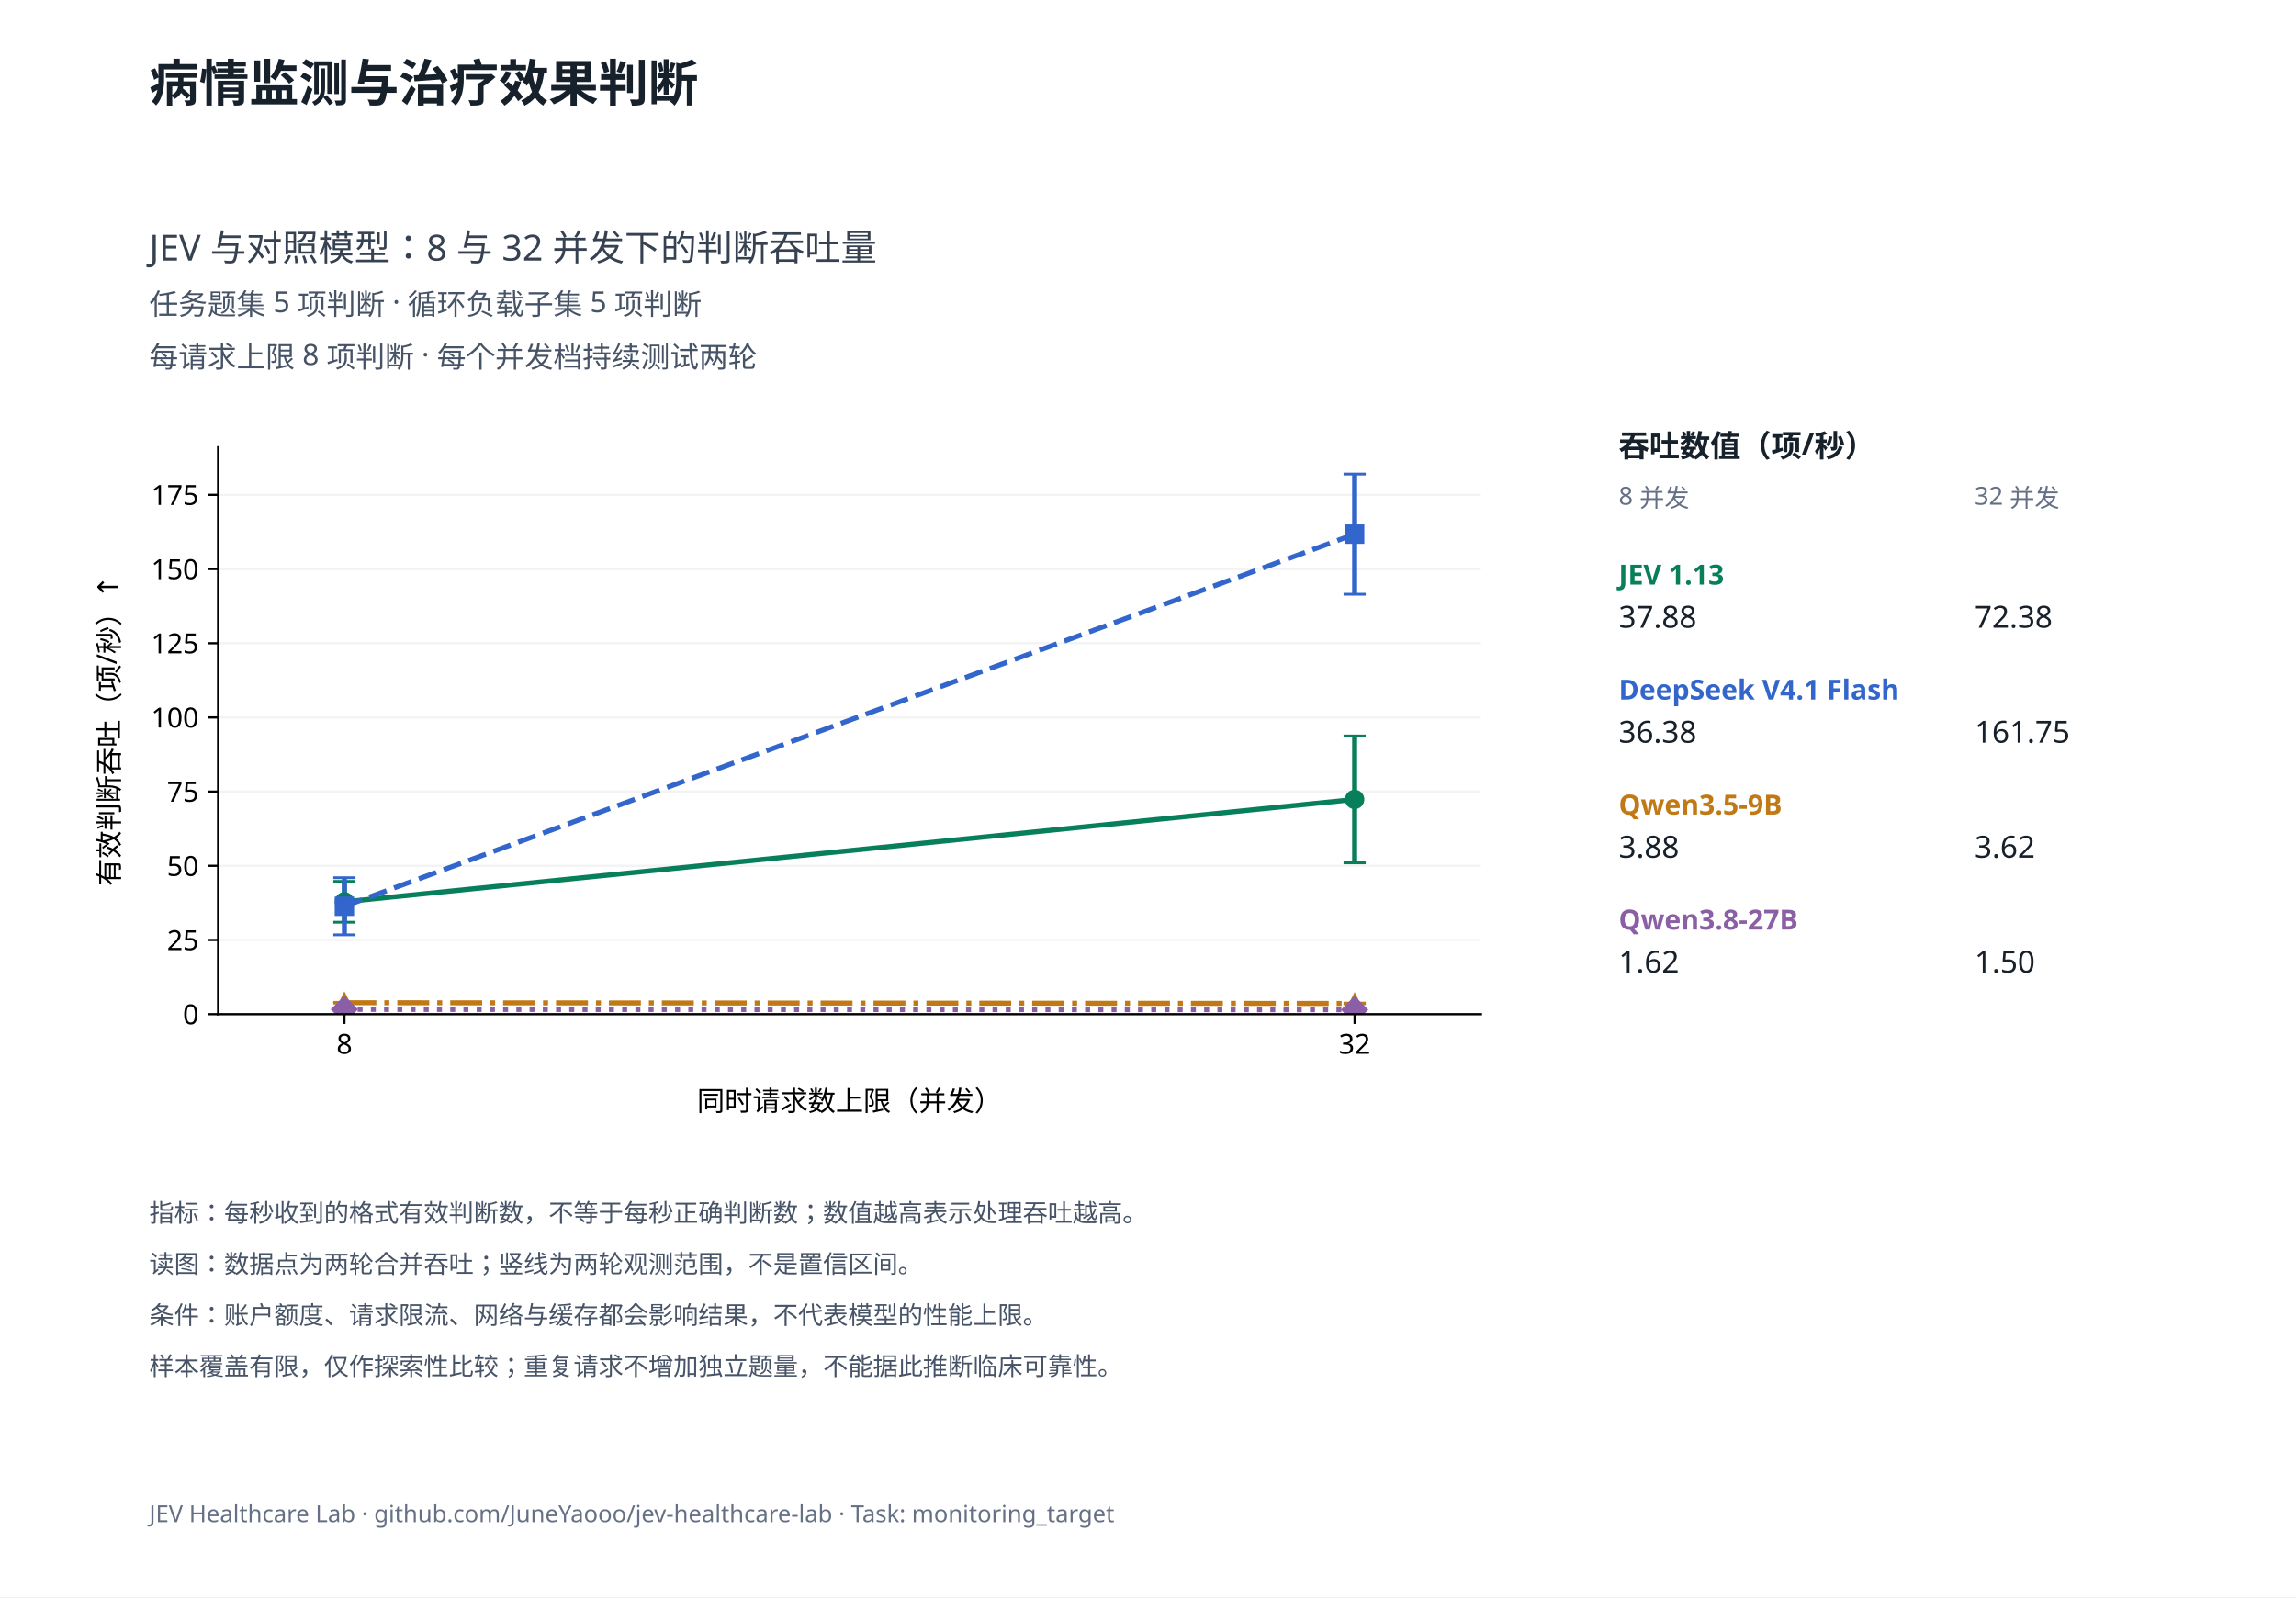
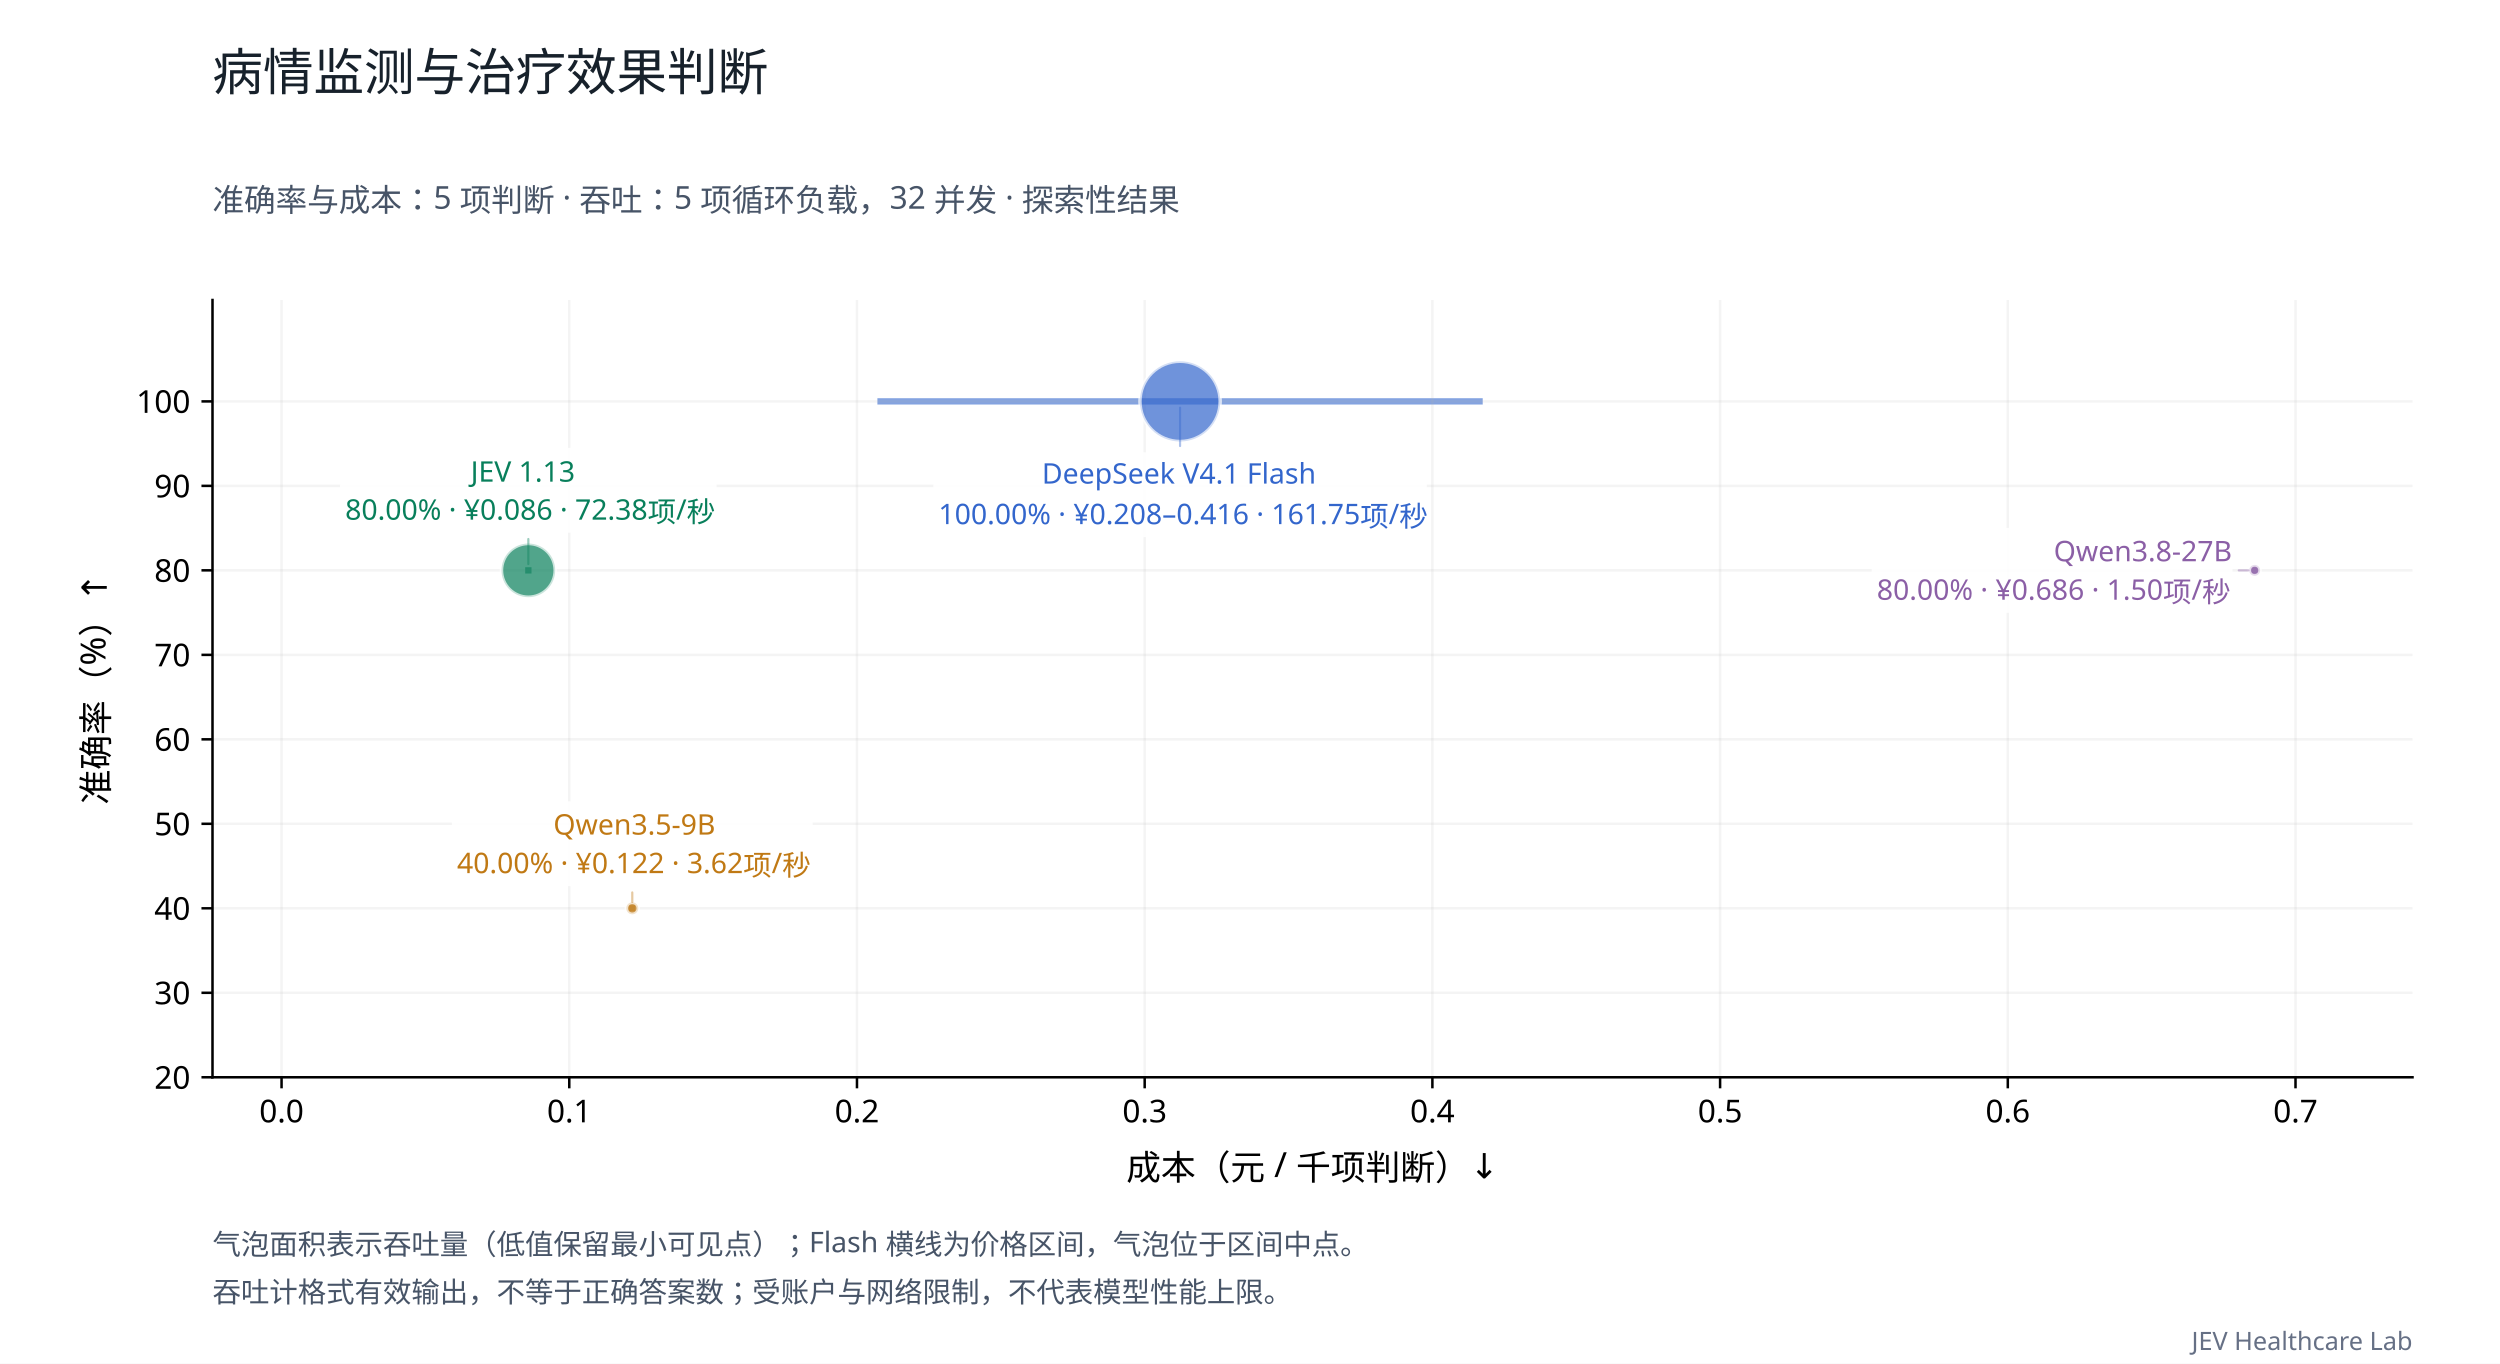
- <svg xmlns="http://www.w3.org/2000/svg" xmlns:xlink="http://www.w3.org/1999/xlink" width="828pt" height="576pt" viewBox="0 0 828 576" version="1.1">
+ <svg xmlns="http://www.w3.org/2000/svg" xmlns:xlink="http://www.w3.org/1999/xlink" width="792pt" height="432pt" viewBox="0 0 792 432" version="1.1">
  <defs>
    <style type="text/css">*{stroke-linejoin: round; stroke-linecap: butt}</style>
  </defs>
  <g id="figure_1">
    <g id="patch_1">
-       <path d="M 0 576 L 828 576 L 828 0 L 0 0 z " style="fill: #ffffff" />
+       <path d="M 0 432 L 792 432 L 792 0 L 0 0 z " style="fill: #ffffff" />
    </g>
    <g id="axes_1">
      <g id="patch_2">
-         <path d="M 78.66 365.76 L 534.06 365.76 L 534.06 161.28 L 78.66 161.28 z " style="fill: #ffffff" />
+         <path d="M 67.32 341.28 L 764.28 341.28 L 764.28 95.04 L 67.32 95.04 z " style="fill: #ffffff" />
+       </g>
+       <g id="line2d_1">
+         <path d="M 167.378 180.689 L 167.378 180.689 " clip-path="url(#pc3ae724520)" style="fill: none; stroke: #087f5b; stroke-opacity: 0.6; stroke-width: 2; stroke-linecap: square" />
+       </g>
+       <g id="line2d_2">
+         <path d="M 278.962 127.158 L 468.726 127.158 " clip-path="url(#pc3ae724520)" style="fill: none; stroke: #3366cc; stroke-opacity: 0.6; stroke-width: 2; stroke-linecap: square" />
+       </g>
+       <g id="line2d_3">
+         <path d="M 200.304 287.75 L 200.304 287.75 " clip-path="url(#pc3ae724520)" style="fill: none; stroke: #c07914; stroke-opacity: 0.6; stroke-width: 2; stroke-linecap: square" />
+       </g>
+       <g id="line2d_4">
+         <path d="M 714.274 180.689 L 714.274 180.689 " clip-path="url(#pc3ae724520)" style="fill: none; stroke: #8b5fa6; stroke-opacity: 0.6; stroke-width: 2; stroke-linecap: square" />
      </g>
      <g id="matplotlib.axis_1">
        <g id="xtick_1">
-           <g id="line2d_1">
+           <g id="line2d_5">
+             <path d="M 89.198 341.28 L 89.198 95.04 " clip-path="url(#pc3ae724520)" style="fill: none; stroke: #b0b0b0; stroke-opacity: 0.14; stroke-width: 0.8; stroke-linecap: square" />
+           </g>
+           <g id="line2d_6">
            <defs>
-               <path id="mbfde7ed458" d="M 0 0 L 0 3.5 " style="stroke: #000000; stroke-width: 0.8" />
+               <path id="m5247a7999a" d="M 0 0 L 0 3.5 " style="stroke: #000000; stroke-width: 0.8" />
            </defs>
            <g>
-               <use xlink:href="#mbfde7ed458" x="124.2" y="365.76" style="stroke: #000000; stroke-width: 0.8" />
+               <use xlink:href="#m5247a7999a" x="89.198" y="341.28" style="stroke: #000000; stroke-width: 0.8" />
            </g>
          </g>
          <g id="text_1">
-             <text style="font-size: 10px; font-family: 'Arial Unicode MS'; text-anchor: middle" x="124.2" y="380.04" transform="rotate(-0 124.2 380.0403)">8</text>
+             <text style="font-size: 10px; font-family: 'Arial Unicode MS'; text-anchor: middle" x="89.198" y="355.56" transform="rotate(-0 89.19767 355.5603)">0.0</text>
          </g>
        </g>
        <g id="xtick_2">
-           <g id="line2d_2">
-             <g>
-               <use xlink:href="#mbfde7ed458" x="488.52" y="365.76" style="stroke: #000000; stroke-width: 0.8" />
+           <g id="line2d_7">
+             <path d="M 180.343 341.28 L 180.343 95.04 " clip-path="url(#pc3ae724520)" style="fill: none; stroke: #b0b0b0; stroke-opacity: 0.14; stroke-width: 0.8; stroke-linecap: square" />
+           </g>
+           <g id="line2d_8">
+             <g>
+               <use xlink:href="#m5247a7999a" x="180.343" y="341.28" style="stroke: #000000; stroke-width: 0.8" />
            </g>
          </g>
          <g id="text_2">
-             <text style="font-size: 10px; font-family: 'Arial Unicode MS'; text-anchor: middle" x="488.52" y="380.04" transform="rotate(-0 488.52 380.0403)">32</text>
-           </g>
-         </g>
-         <g id="text_3">
-           <text style="font-size: 10px; font-family: 'Arial Unicode MS'; text-anchor: middle" x="306.36" y="400.621" transform="rotate(-0 306.36 400.6211)">同时请求数上限（并发）</text>
+             <text style="font-size: 10px; font-family: 'Arial Unicode MS'; text-anchor: middle" x="180.343" y="355.56" transform="rotate(-0 180.3432 355.5603)">0.1</text>
+           </g>
+         </g>
+         <g id="xtick_3">
+           <g id="line2d_9">
+             <path d="M 271.489 341.28 L 271.489 95.04 " clip-path="url(#pc3ae724520)" style="fill: none; stroke: #b0b0b0; stroke-opacity: 0.14; stroke-width: 0.8; stroke-linecap: square" />
+           </g>
+           <g id="line2d_10">
+             <g>
+               <use xlink:href="#m5247a7999a" x="271.489" y="341.28" style="stroke: #000000; stroke-width: 0.8" />
+             </g>
+           </g>
+           <g id="text_3">
+             <text style="font-size: 10px; font-family: 'Arial Unicode MS'; text-anchor: middle" x="271.489" y="355.56" transform="rotate(-0 271.4888 355.5603)">0.2</text>
+           </g>
+         </g>
+         <g id="xtick_4">
+           <g id="line2d_11">
+             <path d="M 362.634 341.28 L 362.634 95.04 " clip-path="url(#pc3ae724520)" style="fill: none; stroke: #b0b0b0; stroke-opacity: 0.14; stroke-width: 0.8; stroke-linecap: square" />
+           </g>
+           <g id="line2d_12">
+             <g>
+               <use xlink:href="#m5247a7999a" x="362.634" y="341.28" style="stroke: #000000; stroke-width: 0.8" />
+             </g>
+           </g>
+           <g id="text_4">
+             <text style="font-size: 10px; font-family: 'Arial Unicode MS'; text-anchor: middle" x="362.634" y="355.56" transform="rotate(-0 362.6343 355.5603)">0.3</text>
+           </g>
+         </g>
+         <g id="xtick_5">
+           <g id="line2d_13">
+             <path d="M 453.78 341.28 L 453.78 95.04 " clip-path="url(#pc3ae724520)" style="fill: none; stroke: #b0b0b0; stroke-opacity: 0.14; stroke-width: 0.8; stroke-linecap: square" />
+           </g>
+           <g id="line2d_14">
+             <g>
+               <use xlink:href="#m5247a7999a" x="453.78" y="341.28" style="stroke: #000000; stroke-width: 0.8" />
+             </g>
+           </g>
+           <g id="text_5">
+             <text style="font-size: 10px; font-family: 'Arial Unicode MS'; text-anchor: middle" x="453.78" y="355.56" transform="rotate(-0 453.7799 355.5603)">0.4</text>
+           </g>
+         </g>
+         <g id="xtick_6">
+           <g id="line2d_15">
+             <path d="M 544.925 341.28 L 544.925 95.04 " clip-path="url(#pc3ae724520)" style="fill: none; stroke: #b0b0b0; stroke-opacity: 0.14; stroke-width: 0.8; stroke-linecap: square" />
+           </g>
+           <g id="line2d_16">
+             <g>
+               <use xlink:href="#m5247a7999a" x="544.925" y="341.28" style="stroke: #000000; stroke-width: 0.8" />
+             </g>
+           </g>
+           <g id="text_6">
+             <text style="font-size: 10px; font-family: 'Arial Unicode MS'; text-anchor: middle" x="544.925" y="355.56" transform="rotate(-0 544.9255 355.5603)">0.5</text>
+           </g>
+         </g>
+         <g id="xtick_7">
+           <g id="line2d_17">
+             <path d="M 636.071 341.28 L 636.071 95.04 " clip-path="url(#pc3ae724520)" style="fill: none; stroke: #b0b0b0; stroke-opacity: 0.14; stroke-width: 0.8; stroke-linecap: square" />
+           </g>
+           <g id="line2d_18">
+             <g>
+               <use xlink:href="#m5247a7999a" x="636.071" y="341.28" style="stroke: #000000; stroke-width: 0.8" />
+             </g>
+           </g>
+           <g id="text_7">
+             <text style="font-size: 10px; font-family: 'Arial Unicode MS'; text-anchor: middle" x="636.071" y="355.56" transform="rotate(-0 636.071 355.5603)">0.6</text>
+           </g>
+         </g>
+         <g id="xtick_8">
+           <g id="line2d_19">
+             <path d="M 727.217 341.28 L 727.217 95.04 " clip-path="url(#pc3ae724520)" style="fill: none; stroke: #b0b0b0; stroke-opacity: 0.14; stroke-width: 0.8; stroke-linecap: square" />
+           </g>
+           <g id="line2d_20">
+             <g>
+               <use xlink:href="#m5247a7999a" x="727.217" y="341.28" style="stroke: #000000; stroke-width: 0.8" />
+             </g>
+           </g>
+           <g id="text_8">
+             <text style="font-size: 10px; font-family: 'Arial Unicode MS'; text-anchor: middle" x="727.217" y="355.56" transform="rotate(-0 727.2166 355.5603)">0.7</text>
+           </g>
+         </g>
+         <g id="text_9">
+           <text style="font-size: 11px; font-family: 'Arial Unicode MS'; text-anchor: middle" x="415.8" y="373.812" transform="rotate(-0 415.8 373.8122)">成本（元 / 千项判断）↓</text>
        </g>
      </g>
      <g id="matplotlib.axis_2">
        <g id="ytick_1">
-           <g id="line2d_3">
-             <path d="M 78.66 365.76 L 534.06 365.76 " clip-path="url(#pc12f5c452c)" style="fill: none; stroke: #b0b0b0; stroke-opacity: 0.16; stroke-width: 0.8; stroke-linecap: square" />
-           </g>
-           <g id="line2d_4">
+           <g id="line2d_21">
+             <path d="M 67.32 341.28 L 764.28 341.28 " clip-path="url(#pc3ae724520)" style="fill: none; stroke: #b0b0b0; stroke-opacity: 0.14; stroke-width: 0.8; stroke-linecap: square" />
+           </g>
+           <g id="line2d_22">
            <defs>
-               <path id="m1961231b69" d="M 0 0 L -3.5 0 " style="stroke: #000000; stroke-width: 0.8" />
+               <path id="m25a3802761" d="M 0 0 L -3.5 0 " style="stroke: #000000; stroke-width: 0.8" />
            </defs>
            <g>
-               <use xlink:href="#m1961231b69" x="78.66" y="365.76" style="stroke: #000000; stroke-width: 0.8" />
-             </g>
-           </g>
-           <g id="text_4">
-             <text style="font-size: 10px; font-family: 'Arial Unicode MS'; text-anchor: end" x="71.66" y="369.4" transform="rotate(-0 71.66 369.4001)">0</text>
+               <use xlink:href="#m25a3802761" x="67.32" y="341.28" style="stroke: #000000; stroke-width: 0.8" />
+             </g>
+           </g>
+           <g id="text_10">
+             <text style="font-size: 10px; font-family: 'Arial Unicode MS'; text-anchor: end" x="60.32" y="344.92" transform="rotate(-0 60.32 344.9201)">20</text>
          </g>
        </g>
        <g id="ytick_2">
-           <g id="line2d_5">
-             <path d="M 78.66 339.001 L 534.06 339.001 " clip-path="url(#pc12f5c452c)" style="fill: none; stroke: #b0b0b0; stroke-opacity: 0.16; stroke-width: 0.8; stroke-linecap: square" />
-           </g>
-           <g id="line2d_6">
-             <g>
-               <use xlink:href="#m1961231b69" x="78.66" y="339.001" style="stroke: #000000; stroke-width: 0.8" />
-             </g>
-           </g>
-           <g id="text_5">
-             <text style="font-size: 10px; font-family: 'Arial Unicode MS'; text-anchor: end" x="71.66" y="342.641" transform="rotate(-0 71.66 342.641)">25</text>
+           <g id="line2d_23">
+             <path d="M 67.32 314.515 L 764.28 314.515 " clip-path="url(#pc3ae724520)" style="fill: none; stroke: #b0b0b0; stroke-opacity: 0.14; stroke-width: 0.8; stroke-linecap: square" />
+           </g>
+           <g id="line2d_24">
+             <g>
+               <use xlink:href="#m25a3802761" x="67.32" y="314.515" style="stroke: #000000; stroke-width: 0.8" />
+             </g>
+           </g>
+           <g id="text_11">
+             <text style="font-size: 10px; font-family: 'Arial Unicode MS'; text-anchor: end" x="60.32" y="318.155" transform="rotate(-0 60.32 318.1549)">30</text>
          </g>
        </g>
        <g id="ytick_3">
-           <g id="line2d_7">
-             <path d="M 78.66 312.242 L 534.06 312.242 " clip-path="url(#pc12f5c452c)" style="fill: none; stroke: #b0b0b0; stroke-opacity: 0.16; stroke-width: 0.8; stroke-linecap: square" />
-           </g>
-           <g id="line2d_8">
-             <g>
-               <use xlink:href="#m1961231b69" x="78.66" y="312.242" style="stroke: #000000; stroke-width: 0.8" />
-             </g>
-           </g>
-           <g id="text_6">
-             <text style="font-size: 10px; font-family: 'Arial Unicode MS'; text-anchor: end" x="71.66" y="315.882" transform="rotate(-0 71.66 315.8818)">50</text>
+           <g id="line2d_25">
+             <path d="M 67.32 287.75 L 764.28 287.75 " clip-path="url(#pc3ae724520)" style="fill: none; stroke: #b0b0b0; stroke-opacity: 0.14; stroke-width: 0.8; stroke-linecap: square" />
+           </g>
+           <g id="line2d_26">
+             <g>
+               <use xlink:href="#m25a3802761" x="67.32" y="287.75" style="stroke: #000000; stroke-width: 0.8" />
+             </g>
+           </g>
+           <g id="text_12">
+             <text style="font-size: 10px; font-family: 'Arial Unicode MS'; text-anchor: end" x="60.32" y="291.39" transform="rotate(-0 60.32 291.3897)">40</text>
          </g>
        </g>
        <g id="ytick_4">
-           <g id="line2d_9">
-             <path d="M 78.66 285.483 L 534.06 285.483 " clip-path="url(#pc12f5c452c)" style="fill: none; stroke: #b0b0b0; stroke-opacity: 0.16; stroke-width: 0.8; stroke-linecap: square" />
-           </g>
-           <g id="line2d_10">
-             <g>
-               <use xlink:href="#m1961231b69" x="78.66" y="285.483" style="stroke: #000000; stroke-width: 0.8" />
-             </g>
-           </g>
-           <g id="text_7">
-             <text style="font-size: 10px; font-family: 'Arial Unicode MS'; text-anchor: end" x="71.66" y="289.123" transform="rotate(-0 71.66 289.1227)">75</text>
+           <g id="line2d_27">
+             <path d="M 67.32 260.984 L 764.28 260.984 " clip-path="url(#pc3ae724520)" style="fill: none; stroke: #b0b0b0; stroke-opacity: 0.14; stroke-width: 0.8; stroke-linecap: square" />
+           </g>
+           <g id="line2d_28">
+             <g>
+               <use xlink:href="#m25a3802761" x="67.32" y="260.984" style="stroke: #000000; stroke-width: 0.8" />
+             </g>
+           </g>
+           <g id="text_13">
+             <text style="font-size: 10px; font-family: 'Arial Unicode MS'; text-anchor: end" x="60.32" y="264.624" transform="rotate(-0 60.32 264.6245)">50</text>
          </g>
        </g>
        <g id="ytick_5">
-           <g id="line2d_11">
-             <path d="M 78.66 258.723 L 534.06 258.723 " clip-path="url(#pc12f5c452c)" style="fill: none; stroke: #b0b0b0; stroke-opacity: 0.16; stroke-width: 0.8; stroke-linecap: square" />
-           </g>
-           <g id="line2d_12">
-             <g>
-               <use xlink:href="#m1961231b69" x="78.66" y="258.723" style="stroke: #000000; stroke-width: 0.8" />
-             </g>
-           </g>
-           <g id="text_8">
-             <text style="font-size: 10px; font-family: 'Arial Unicode MS'; text-anchor: end" x="71.66" y="262.364" transform="rotate(-0 71.66 262.3636)">100</text>
+           <g id="line2d_29">
+             <path d="M 67.32 234.219 L 764.28 234.219 " clip-path="url(#pc3ae724520)" style="fill: none; stroke: #b0b0b0; stroke-opacity: 0.14; stroke-width: 0.8; stroke-linecap: square" />
+           </g>
+           <g id="line2d_30">
+             <g>
+               <use xlink:href="#m25a3802761" x="67.32" y="234.219" style="stroke: #000000; stroke-width: 0.8" />
+             </g>
+           </g>
+           <g id="text_14">
+             <text style="font-size: 10px; font-family: 'Arial Unicode MS'; text-anchor: end" x="60.32" y="237.859" transform="rotate(-0 60.32 237.8593)">60</text>
          </g>
        </g>
        <g id="ytick_6">
-           <g id="line2d_13">
-             <path d="M 78.66 231.964 L 534.06 231.964 " clip-path="url(#pc12f5c452c)" style="fill: none; stroke: #b0b0b0; stroke-opacity: 0.16; stroke-width: 0.8; stroke-linecap: square" />
-           </g>
-           <g id="line2d_14">
-             <g>
-               <use xlink:href="#m1961231b69" x="78.66" y="231.964" style="stroke: #000000; stroke-width: 0.8" />
-             </g>
-           </g>
-           <g id="text_9">
-             <text style="font-size: 10px; font-family: 'Arial Unicode MS'; text-anchor: end" x="71.66" y="235.604" transform="rotate(-0 71.66 235.6044)">125</text>
+           <g id="line2d_31">
+             <path d="M 67.32 207.454 L 764.28 207.454 " clip-path="url(#pc3ae724520)" style="fill: none; stroke: #b0b0b0; stroke-opacity: 0.14; stroke-width: 0.8; stroke-linecap: square" />
+           </g>
+           <g id="line2d_32">
+             <g>
+               <use xlink:href="#m25a3802761" x="67.32" y="207.454" style="stroke: #000000; stroke-width: 0.8" />
+             </g>
+           </g>
+           <g id="text_15">
+             <text style="font-size: 10px; font-family: 'Arial Unicode MS'; text-anchor: end" x="60.32" y="211.094" transform="rotate(-0 60.32 211.0941)">70</text>
          </g>
        </g>
        <g id="ytick_7">
-           <g id="line2d_15">
-             <path d="M 78.66 205.205 L 534.06 205.205 " clip-path="url(#pc12f5c452c)" style="fill: none; stroke: #b0b0b0; stroke-opacity: 0.16; stroke-width: 0.8; stroke-linecap: square" />
-           </g>
-           <g id="line2d_16">
-             <g>
-               <use xlink:href="#m1961231b69" x="78.66" y="205.205" style="stroke: #000000; stroke-width: 0.8" />
-             </g>
-           </g>
-           <g id="text_10">
-             <text style="font-size: 10px; font-family: 'Arial Unicode MS'; text-anchor: end" x="71.66" y="208.845" transform="rotate(-0 71.66 208.8453)">150</text>
+           <g id="line2d_33">
+             <path d="M 67.32 180.689 L 764.28 180.689 " clip-path="url(#pc3ae724520)" style="fill: none; stroke: #b0b0b0; stroke-opacity: 0.14; stroke-width: 0.8; stroke-linecap: square" />
+           </g>
+           <g id="line2d_34">
+             <g>
+               <use xlink:href="#m25a3802761" x="67.32" y="180.689" style="stroke: #000000; stroke-width: 0.8" />
+             </g>
+           </g>
+           <g id="text_16">
+             <text style="font-size: 10px; font-family: 'Arial Unicode MS'; text-anchor: end" x="60.32" y="184.329" transform="rotate(-0 60.32 184.3288)">80</text>
          </g>
        </g>
        <g id="ytick_8">
-           <g id="line2d_17">
-             <path d="M 78.66 178.446 L 534.06 178.446 " clip-path="url(#pc12f5c452c)" style="fill: none; stroke: #b0b0b0; stroke-opacity: 0.16; stroke-width: 0.8; stroke-linecap: square" />
-           </g>
-           <g id="line2d_18">
-             <g>
-               <use xlink:href="#m1961231b69" x="78.66" y="178.446" style="stroke: #000000; stroke-width: 0.8" />
-             </g>
-           </g>
-           <g id="text_11">
-             <text style="font-size: 10px; font-family: 'Arial Unicode MS'; text-anchor: end" x="71.66" y="182.086" transform="rotate(-0 71.66 182.0861)">175</text>
-           </g>
-         </g>
-         <g id="text_12">
-           <text style="font-size: 10px; font-family: 'Arial Unicode MS'; text-anchor: middle" x="42.877" y="263.52" transform="rotate(-90 42.87719 263.52)">有效判断吞吐（项/秒）↑</text>
-         </g>
-       </g>
-       <g id="LineCollection_1">
-         <path d="M 124.2 332.579 L 124.2 317.861 " clip-path="url(#pc12f5c452c)" style="fill: none; stroke: #087f5b; stroke-width: 1.8" />
-         <path d="M 488.52 311.171 L 488.52 265.413 " clip-path="url(#pc12f5c452c)" style="fill: none; stroke: #087f5b; stroke-width: 1.8" />
-       </g>
-       <g id="line2d_19">
+           <g id="line2d_35">
+             <path d="M 67.32 153.923 L 764.28 153.923 " clip-path="url(#pc3ae724520)" style="fill: none; stroke: #b0b0b0; stroke-opacity: 0.14; stroke-width: 0.8; stroke-linecap: square" />
+           </g>
+           <g id="line2d_36">
+             <g>
+               <use xlink:href="#m25a3802761" x="67.32" y="153.923" style="stroke: #000000; stroke-width: 0.8" />
+             </g>
+           </g>
+           <g id="text_17">
+             <text style="font-size: 10px; font-family: 'Arial Unicode MS'; text-anchor: end" x="60.32" y="157.564" transform="rotate(-0 60.32 157.5636)">90</text>
+           </g>
+         </g>
+         <g id="ytick_9">
+           <g id="line2d_37">
+             <path d="M 67.32 127.158 L 764.28 127.158 " clip-path="url(#pc3ae724520)" style="fill: none; stroke: #b0b0b0; stroke-opacity: 0.14; stroke-width: 0.8; stroke-linecap: square" />
+           </g>
+           <g id="line2d_38">
+             <g>
+               <use xlink:href="#m25a3802761" x="67.32" y="127.158" style="stroke: #000000; stroke-width: 0.8" />
+             </g>
+           </g>
+           <g id="text_18">
+             <text style="font-size: 10px; font-family: 'Arial Unicode MS'; text-anchor: end" x="60.32" y="130.798" transform="rotate(-0 60.32 130.7984)">100</text>
+           </g>
+         </g>
+         <g id="text_19">
+           <text style="font-size: 11px; font-family: 'Arial Unicode MS'; text-anchor: middle" x="34.327" y="218.16" transform="rotate(-90 34.32719 218.16)">准确率（%）↑</text>
+         </g>
+       </g>
+       <g id="patch_3">
+         <path d="M 67.32 341.28 L 67.32 95.04 " style="fill: none; stroke: #000000; stroke-width: 0.8; stroke-linejoin: miter; stroke-linecap: square" />
+       </g>
+       <g id="patch_4">
+         <path d="M 67.32 341.28 L 764.28 341.28 " style="fill: none; stroke: #000000; stroke-width: 0.8; stroke-linejoin: miter; stroke-linecap: square" />
+       </g>
+       <g id="PathCollection_1">
        <defs>
-           <path id="m89fe0cd632" d="M 4 0 L -4 -0 " style="stroke: #087f5b" />
+           <path id="m051178af8b" d="M 0 8.507 C 2.256 8.507 4.42 7.611 6.016 6.016 C 7.611 4.42 8.507 2.256 8.507 0 C 8.507 -2.256 7.611 -4.42 6.016 -6.016 C 4.42 -7.611 2.256 -8.507 0 -8.507 C -2.256 -8.507 -4.42 -7.611 -6.016 -6.016 C -7.611 -4.42 -8.507 -2.256 -8.507 0 C -8.507 2.256 -7.611 4.42 -6.016 6.016 C -4.42 7.611 -2.256 8.507 0 8.507 z " style="stroke: #ffffff; stroke-opacity: 0.7; stroke-width: 1.1" />
        </defs>
-         <g clip-path="url(#pc12f5c452c)">
-           <use xlink:href="#m89fe0cd632" x="124.2" y="332.579" style="fill: #087f5b; stroke: #087f5b" />
-           <use xlink:href="#m89fe0cd632" x="488.52" y="311.171" style="fill: #087f5b; stroke: #087f5b" />
-         </g>
-       </g>
-       <g id="line2d_20">
-         <g clip-path="url(#pc12f5c452c)">
-           <use xlink:href="#m89fe0cd632" x="124.2" y="317.861" style="fill: #087f5b; stroke: #087f5b" />
-           <use xlink:href="#m89fe0cd632" x="488.52" y="265.413" style="fill: #087f5b; stroke: #087f5b" />
-         </g>
-       </g>
-       <g id="LineCollection_2">
-         <path d="M 124.2 337.128 L 124.2 316.523 " clip-path="url(#pc12f5c452c)" style="fill: none; stroke: #3366cc; stroke-width: 1.8" />
-         <path d="M 488.52 214.303 L 488.52 170.953 " clip-path="url(#pc12f5c452c)" style="fill: none; stroke: #3366cc; stroke-width: 1.8" />
-       </g>
-       <g id="line2d_21">
+         <g clip-path="url(#pc3ae724520)">
+           <use xlink:href="#m051178af8b" x="167.378" y="180.689" style="fill: #087f5b; fill-opacity: 0.7; stroke: #ffffff; stroke-opacity: 0.7; stroke-width: 1.1" />
+         </g>
+       </g>
+       <g id="PathCollection_2">
        <defs>
-           <path id="mae4715a1d4" d="M 4 0 L -4 -0 " style="stroke: #3366cc" />
+           <path id="m17cd5436a9" d="M 0 12.718 C 3.373 12.718 6.608 11.378 8.993 8.993 C 11.378 6.608 12.718 3.373 12.718 0 C 12.718 -3.373 11.378 -6.608 8.993 -8.993 C 6.608 -11.378 3.373 -12.718 0 -12.718 C -3.373 -12.718 -6.608 -11.378 -8.993 -8.993 C -11.378 -6.608 -12.718 -3.373 -12.718 0 C -12.718 3.373 -11.378 6.608 -8.993 8.993 C -6.608 11.378 -3.373 12.718 0 12.718 z " style="stroke: #ffffff; stroke-opacity: 0.7; stroke-width: 1.1" />
        </defs>
-         <g clip-path="url(#pc12f5c452c)">
-           <use xlink:href="#mae4715a1d4" x="124.2" y="337.128" style="fill: #3366cc; stroke: #3366cc" />
-           <use xlink:href="#mae4715a1d4" x="488.52" y="214.303" style="fill: #3366cc; stroke: #3366cc" />
-         </g>
-       </g>
-       <g id="line2d_22">
-         <g clip-path="url(#pc12f5c452c)">
-           <use xlink:href="#mae4715a1d4" x="124.2" y="316.523" style="fill: #3366cc; stroke: #3366cc" />
-           <use xlink:href="#mae4715a1d4" x="488.52" y="170.953" style="fill: #3366cc; stroke: #3366cc" />
-         </g>
-       </g>
-       <g id="LineCollection_3">
-         <path d="M 124.2 361.746 L 124.2 361.479 " clip-path="url(#pc12f5c452c)" style="fill: none; stroke: #c07914; stroke-width: 1.8" />
-         <path d="M 488.52 362.014 L 488.52 361.746 " clip-path="url(#pc12f5c452c)" style="fill: none; stroke: #c07914; stroke-width: 1.8" />
-       </g>
-       <g id="line2d_23">
+         <g clip-path="url(#pc3ae724520)">
+           <use xlink:href="#m17cd5436a9" x="373.844" y="127.158" style="fill: #3366cc; fill-opacity: 0.7; stroke: #ffffff; stroke-opacity: 0.7; stroke-width: 1.1" />
+         </g>
+       </g>
+       <g id="PathCollection_3">
        <defs>
-           <path id="me6c462b210" d="M 4 0 L -4 -0 " style="stroke: #c07914" />
+           <path id="m94f01f4132" d="M 0 1.904 C 0.505 1.904 0.989 1.703 1.346 1.346 C 1.703 0.989 1.904 0.505 1.904 0 C 1.904 -0.505 1.703 -0.989 1.346 -1.346 C 0.989 -1.703 0.505 -1.904 0 -1.904 C -0.505 -1.904 -0.989 -1.703 -1.346 -1.346 C -1.703 -0.989 -1.904 -0.505 -1.904 0 C -1.904 0.505 -1.703 0.989 -1.346 1.346 C -0.989 1.703 -0.505 1.904 0 1.904 z " style="stroke: #ffffff; stroke-opacity: 0.7; stroke-width: 1.1" />
        </defs>
-         <g clip-path="url(#pc12f5c452c)">
-           <use xlink:href="#me6c462b210" x="124.2" y="361.746" style="fill: #c07914; stroke: #c07914" />
-           <use xlink:href="#me6c462b210" x="488.52" y="362.014" style="fill: #c07914; stroke: #c07914" />
-         </g>
-       </g>
-       <g id="line2d_24">
-         <g clip-path="url(#pc12f5c452c)">
-           <use xlink:href="#me6c462b210" x="124.2" y="361.479" style="fill: #c07914; stroke: #c07914" />
-           <use xlink:href="#me6c462b210" x="488.52" y="361.746" style="fill: #c07914; stroke: #c07914" />
-         </g>
-       </g>
-       <g id="LineCollection_4">
-         <path d="M 124.2 364.422 L 124.2 363.619 " clip-path="url(#pc12f5c452c)" style="fill: none; stroke: #8b5fa6; stroke-width: 1.8" />
-         <path d="M 488.52 364.154 L 488.52 364.154 " clip-path="url(#pc12f5c452c)" style="fill: none; stroke: #8b5fa6; stroke-width: 1.8" />
-       </g>
-       <g id="line2d_25">
+         <g clip-path="url(#pc3ae724520)">
+           <use xlink:href="#m94f01f4132" x="200.304" y="287.75" style="fill: #c07914; fill-opacity: 0.7; stroke: #ffffff; stroke-opacity: 0.7; stroke-width: 1.1" />
+         </g>
+       </g>
+       <g id="PathCollection_4">
        <defs>
-           <path id="mfb410fa400" d="M 4 0 L -4 -0 " style="stroke: #8b5fa6" />
+           <path id="m57f39864ed" d="M 0 1.732 C 0.459 1.732 0.9 1.55 1.225 1.225 C 1.55 0.9 1.732 0.459 1.732 0 C 1.732 -0.459 1.55 -0.9 1.225 -1.225 C 0.9 -1.55 0.459 -1.732 0 -1.732 C -0.459 -1.732 -0.9 -1.55 -1.225 -1.225 C -1.55 -0.9 -1.732 -0.459 -1.732 0 C -1.732 0.459 -1.55 0.9 -1.225 1.225 C -0.9 1.55 -0.459 1.732 0 1.732 z " style="stroke: #ffffff; stroke-opacity: 0.7; stroke-width: 1.1" />
        </defs>
-         <g clip-path="url(#pc12f5c452c)">
-           <use xlink:href="#mfb410fa400" x="124.2" y="364.422" style="fill: #8b5fa6; stroke: #8b5fa6" />
-           <use xlink:href="#mfb410fa400" x="488.52" y="364.154" style="fill: #8b5fa6; stroke: #8b5fa6" />
-         </g>
-       </g>
-       <g id="line2d_26">
-         <g clip-path="url(#pc12f5c452c)">
-           <use xlink:href="#mfb410fa400" x="124.2" y="363.619" style="fill: #8b5fa6; stroke: #8b5fa6" />
-           <use xlink:href="#mfb410fa400" x="488.52" y="364.154" style="fill: #8b5fa6; stroke: #8b5fa6" />
-         </g>
-       </g>
-       <g id="line2d_27">
-         <path d="M 124.2 325.22 L 488.52 288.292 " clip-path="url(#pc12f5c452c)" style="fill: none; stroke: #087f5b; stroke-width: 1.8; stroke-linecap: square" />
-         <defs>
-           <path id="m1f87bdc462" d="M 0 3 C 0.796 3 1.559 2.684 2.121 2.121 C 2.684 1.559 3 0.796 3 0 C 3 -0.796 2.684 -1.559 2.121 -2.121 C 1.559 -2.684 0.796 -3 0 -3 C -0.796 -3 -1.559 -2.684 -2.121 -2.121 C -2.684 -1.559 -3 -0.796 -3 0 C -3 0.796 -2.684 1.559 -2.121 2.121 C -1.559 2.684 -0.796 3 0 3 z " style="stroke: #087f5b" />
-         </defs>
-         <g clip-path="url(#pc12f5c452c)">
-           <use xlink:href="#m1f87bdc462" x="124.2" y="325.22" style="fill: #087f5b; stroke: #087f5b" />
-           <use xlink:href="#m1f87bdc462" x="488.52" y="288.292" style="fill: #087f5b; stroke: #087f5b" />
-         </g>
-       </g>
-       <g id="line2d_28">
-         <path d="M 124.2 326.825 L 488.52 192.628 " clip-path="url(#pc12f5c452c)" style="fill: none; stroke-dasharray: 6.66,2.88; stroke-dashoffset: 0; stroke: #3366cc; stroke-width: 1.8" />
-         <defs>
-           <path id="mac20c2f980" d="M -3 3 L 3 3 L 3 -3 L -3 -3 z " style="stroke: #3366cc; stroke-linejoin: miter" />
-         </defs>
-         <g clip-path="url(#pc12f5c452c)">
-           <use xlink:href="#mac20c2f980" x="124.2" y="326.825" style="fill: #3366cc; stroke: #3366cc; stroke-linejoin: miter" />
-           <use xlink:href="#mac20c2f980" x="488.52" y="192.628" style="fill: #3366cc; stroke: #3366cc; stroke-linejoin: miter" />
-         </g>
-       </g>
-       <g id="line2d_29">
-         <path d="M 124.2 361.612 L 488.52 361.88 " clip-path="url(#pc12f5c452c)" style="fill: none; stroke-dasharray: 11.52,2.88,1.8,2.88; stroke-dashoffset: 0; stroke: #c07914; stroke-width: 1.8" />
-         <defs>
-           <path id="m182ae37d60" d="M 0 -3 L -3 3 L 3 3 z " style="stroke: #c07914; stroke-linejoin: miter" />
-         </defs>
-         <g clip-path="url(#pc12f5c452c)">
-           <use xlink:href="#m182ae37d60" x="124.2" y="361.612" style="fill: #c07914; stroke: #c07914; stroke-linejoin: miter" />
-           <use xlink:href="#m182ae37d60" x="488.52" y="361.88" style="fill: #c07914; stroke: #c07914; stroke-linejoin: miter" />
-         </g>
-       </g>
-       <g id="line2d_30">
-         <path d="M 124.2 364.021 L 488.52 364.154 " clip-path="url(#pc12f5c452c)" style="fill: none; stroke-dasharray: 1.8,2.97; stroke-dashoffset: 0; stroke: #8b5fa6; stroke-width: 1.8" />
-         <defs>
-           <path id="m199504f332" d="M -0 4.243 L 4.243 0 L 0 -4.243 L -4.243 -0 z " style="stroke: #8b5fa6; stroke-linejoin: miter" />
-         </defs>
-         <g clip-path="url(#pc12f5c452c)">
-           <use xlink:href="#m199504f332" x="124.2" y="364.021" style="fill: #8b5fa6; stroke: #8b5fa6; stroke-linejoin: miter" />
-           <use xlink:href="#m199504f332" x="488.52" y="364.154" style="fill: #8b5fa6; stroke: #8b5fa6; stroke-linejoin: miter" />
-         </g>
-       </g>
-       <g id="patch_3">
-         <path d="M 78.66 365.76 L 78.66 161.28 " style="fill: none; stroke: #000000; stroke-width: 0.8; stroke-linejoin: miter; stroke-linecap: square" />
-       </g>
-       <g id="patch_4">
-         <path d="M 78.66 365.76 L 534.06 365.76 " style="fill: none; stroke: #000000; stroke-width: 0.8; stroke-linejoin: miter; stroke-linecap: square" />
-       </g>
-     </g>
-     <g id="text_13">
-       <text style="font-weight: 700; font-size: 18px; font-family: 'Arial Unicode MS'; text-anchor: start; fill: #17212b" x="53.82" y="36.466" transform="rotate(-0 53.82 36.46575)">病情监测与治疗效果判断</text>
-     </g>
-     <g id="text_14">
-       <text style="font-size: 13px; font-family: 'Arial Unicode MS'; text-anchor: start; fill: #364152" x="53.82" y="93.97" transform="rotate(-0 53.82 93.96962)">JEV 与对照模型：8 与 32 并发下的判断吞吐量</text>
-     </g>
-     <g id="text_15">
-       <text style="font-size: 10.5px; font-family: 'Arial Unicode MS'; text-anchor: start; fill: #475467" x="53.82" y="113.472" transform="rotate(-0 53.82 113.472)">任务题集 5 项判断 · 循环负载子集 5 项判断</text>
-     </g>
-     <g id="text_16">
-       <text style="font-size: 10.5px; font-family: 'Arial Unicode MS'; text-anchor: start; fill: #475467" x="53.82" y="132.48" transform="rotate(-0 53.82 132.48)">每请求上限 8 项判断 · 每个并发档持续测试两轮</text>
-     </g>
-     <g id="text_17">
-       <text style="font-weight: 700; font-size: 11px; font-family: 'Arial Unicode MS'; text-anchor: start; fill: #17212b" x="583.74" y="164.736" transform="rotate(-0 583.74 164.736)">吞吐数值（项/秒）</text>
-     </g>
-     <g id="text_18">
-       <text style="font-size: 9px; font-family: 'Arial Unicode MS'; text-anchor: start; fill: #667085" x="583.74" y="182.016" transform="rotate(-0 583.74 182.016)">8 并发</text>
-     </g>
-     <g id="text_19">
-       <text style="font-size: 9px; font-family: 'Arial Unicode MS'; text-anchor: start; fill: #667085" x="712.08" y="182.016" transform="rotate(-0 712.08 182.016)">32 并发</text>
-     </g>
-     <g id="text_20">
-       <text style="font-weight: 700; font-size: 10px; font-family: 'Arial Unicode MS'; text-anchor: start; fill: #087f5b" x="583.74" y="210.816" transform="rotate(-0 583.74 210.816)">JEV 1.13</text>
-     </g>
-     <g id="text_21">
-       <text style="font-size: 11px; font-family: 'Arial Unicode MS'; text-anchor: start; fill: #17212b" x="583.74" y="226.368" transform="rotate(-0 583.74 226.368)">37.88</text>
-     </g>
-     <g id="text_22">
-       <text style="font-size: 11px; font-family: 'Arial Unicode MS'; text-anchor: start; fill: #17212b" x="712.08" y="226.368" transform="rotate(-0 712.08 226.368)">72.38</text>
-     </g>
-     <g id="text_23">
-       <text style="font-weight: 700; font-size: 10px; font-family: 'Arial Unicode MS'; text-anchor: start; fill: #3366cc" x="583.74" y="252.288" transform="rotate(-0 583.74 252.288)">DeepSeek V4.1 Flash</text>
+         <g clip-path="url(#pc3ae724520)">
+           <use xlink:href="#m57f39864ed" x="714.274" y="180.689" style="fill: #8b5fa6; fill-opacity: 0.7; stroke: #ffffff; stroke-opacity: 0.7; stroke-width: 1.1" />
+         </g>
+       </g>
+       <g id="patch_5">
+         <path d="M 167.378 170.764 Q 167.378 174.726 167.378 178.687 " style="fill: none; opacity: 0.4; stroke: #087f5b; stroke-width: 0.7; stroke-linecap: round" />
+       </g>
+       <g id="text_20">
+         <g id="patch_6">
+           <path d="M 109.344 168.761 L 225.413 168.761 Q 227.033 168.761 227.033 167.141 L 227.033 143.504 Q 227.033 141.884 225.413 141.884 L 109.344 141.884 Q 107.724 141.884 107.724 143.504 L 107.724 167.141 Q 107.724 168.761 109.344 168.761 z " style="fill: #ffffff; opacity: 0.9" />
+         </g>
+         <text style="font-size: 9px; font-family: 'Arial Unicode MS'; fill: #087f5b" transform="translate(149.1175 152.595)">JEV 1.13</text>
+         <text style="font-size: 9px; font-family: 'Arial Unicode MS'; fill: #087f5b" transform="translate(109.3438 164.6401)">80.00% · ¥0.086 · 72.38项/秒</text>
+       </g>
+       <g id="patch_7">
+         <path d="M 373.844 141.296 Q 373.844 135.226 373.844 129.157 " style="fill: none; opacity: 0.4; stroke: #3366cc; stroke-width: 0.7; stroke-linecap: round" />
+       </g>
+       <g id="text_21">
+         <g id="patch_8">
+           <path d="M 297.295 170.174 L 450.393 170.174 Q 452.013 170.174 452.013 168.554 L 452.013 144.916 Q 452.013 143.296 450.393 143.296 L 297.295 143.296 Q 295.675 143.296 295.675 144.916 L 295.675 168.554 Q 295.675 170.174 297.295 170.174 z " style="fill: #ffffff; opacity: 0.9" />
+         </g>
+         <text style="font-size: 9px; font-family: 'Arial Unicode MS'; fill: #3366cc" transform="translate(330.0703 153.2051)">DeepSeek V4.1 Flash</text>
+         <text style="font-size: 9px; font-family: 'Arial Unicode MS'; fill: #3366cc" transform="translate(297.2948 166.0524)">100.00% · ¥0.208–0.416 · 161.75项/秒</text>
+       </g>
+       <g id="patch_9">
+         <path d="M 200.304 282.73 Q 200.304 284.242 200.304 285.754 " style="fill: none; opacity: 0.4; stroke: #c07914; stroke-width: 0.7; stroke-linecap: round" />
+       </g>
+       <g id="text_22">
+         <g id="patch_10">
+           <path d="M 144.772 280.73 L 255.836 280.73 Q 257.456 280.73 257.456 279.11 L 257.456 255.472 Q 257.456 253.852 255.836 253.852 L 144.772 253.852 Q 143.152 253.852 143.152 255.472 L 143.152 279.11 Q 143.152 280.73 144.772 280.73 z " style="fill: #ffffff; opacity: 0.9" />
+         </g>
+         <text style="font-size: 9px; font-family: 'Arial Unicode MS'; fill: #c07914" transform="translate(175.2918 264.405)">Qwen3.5-9B</text>
+         <text style="font-size: 9px; font-family: 'Arial Unicode MS'; fill: #c07914" transform="translate(144.772 276.6083)">40.00% · ¥0.122 · 3.62项/秒</text>
+       </g>
+       <g id="patch_11">
+         <path d="M 709.25 180.689 Q 710.764 180.689 712.277 180.689 " style="fill: none; opacity: 0.4; stroke: #8b5fa6; stroke-width: 0.7; stroke-linecap: round" />
+       </g>
+       <g id="text_23">
+         <g id="patch_12">
+           <path d="M 594.57 194.127 L 705.634 194.127 Q 707.254 194.127 707.254 192.507 L 707.254 168.87 Q 707.254 167.25 705.634 167.25 L 594.57 167.25 Q 592.95 167.25 592.95 168.87 L 592.95 192.507 Q 592.95 194.127 594.57 194.127 z " style="fill: #ffffff; opacity: 0.9" />
+         </g>
+         <text style="font-size: 9px; font-family: 'Arial Unicode MS'; fill: #8b5fa6" transform="translate(650.6045 177.8028)">Qwen3.8-27B</text>
+         <text style="font-size: 9px; font-family: 'Arial Unicode MS'; fill: #8b5fa6" transform="translate(594.5697 190.0061)">80.00% · ¥0.686 · 1.50项/秒</text>
+       </g>
    </g>
    <g id="text_24">
-       <text style="font-size: 11px; font-family: 'Arial Unicode MS'; text-anchor: start; fill: #17212b" x="583.74" y="267.84" transform="rotate(-0 583.74 267.84)">36.38</text>
+       <text style="font-size: 16px; font-family: 'Arial Unicode MS'; text-anchor: start; fill: #17212b" x="67.32" y="28.59" transform="rotate(-0 67.32 28.59)">病情监测与治疗效果判断</text>
    </g>
    <g id="text_25">
-       <text style="font-size: 11px; font-family: 'Arial Unicode MS'; text-anchor: start; fill: #17212b" x="712.08" y="267.84" transform="rotate(-0 712.08 267.84)">161.75</text>
+       <text style="font-size: 10px; font-family: 'Arial Unicode MS'; text-anchor: start; fill: #475467" x="67.32" y="66.96" transform="rotate(-0 67.32 66.96)">准确率与成本：5 项判断 · 吞吐：5 项循环负载，32 并发 · 探索性结果</text>
    </g>
    <g id="text_26">
-       <text style="font-weight: 700; font-size: 10px; font-family: 'Arial Unicode MS'; text-anchor: start; fill: #c07914" x="583.74" y="293.76" transform="rotate(-0 583.74 293.76)">Qwen3.5-9B</text>
+       <text style="font-size: 9px; font-family: 'Arial Unicode MS'; text-anchor: start; fill: #475467" x="67.32" y="397.44" transform="rotate(-0 67.32 397.44)">气泡面积表示吞吐量（低值保留最小可见点）；Flash 横线为价格区间，气泡位于区间中点。</text>
    </g>
    <g id="text_27">
-       <text style="font-size: 11px; font-family: 'Arial Unicode MS'; text-anchor: start; fill: #17212b" x="583.74" y="309.312" transform="rotate(-0 583.74 309.312)">3.88</text>
+       <text style="font-size: 9px; font-family: 'Arial Unicode MS'; text-anchor: start; fill: #475467" x="67.32" y="412.56" transform="rotate(-0 67.32 412.56)">吞吐计格式有效输出，不等于正确答案数；受账户与网络限制，不代表模型性能上限。</text>
    </g>
    <g id="text_28">
-       <text style="font-size: 11px; font-family: 'Arial Unicode MS'; text-anchor: start; fill: #17212b" x="712.08" y="309.312" transform="rotate(-0 712.08 309.312)">3.62</text>
-     </g>
-     <g id="text_29">
-       <text style="font-weight: 700; font-size: 10px; font-family: 'Arial Unicode MS'; text-anchor: start; fill: #8b5fa6" x="583.74" y="335.232" transform="rotate(-0 583.74 335.232)">Qwen3.8-27B</text>
-     </g>
-     <g id="text_30">
-       <text style="font-size: 11px; font-family: 'Arial Unicode MS'; text-anchor: start; fill: #17212b" x="583.74" y="350.784" transform="rotate(-0 583.74 350.784)">1.62</text>
-     </g>
-     <g id="text_31">
-       <text style="font-size: 11px; font-family: 'Arial Unicode MS'; text-anchor: start; fill: #17212b" x="712.08" y="350.784" transform="rotate(-0 712.08 350.784)">1.50</text>
-     </g>
-     <g id="text_32">
-       <text style="font-size: 9px; font-family: 'Arial Unicode MS'; text-anchor: start; fill: #475467" x="53.82" y="440.64" transform="rotate(-0 53.82 440.64)">指标：每秒收到的格式有效判断数，不等于每秒正确判断数；数值越高表示处理吞吐越高。</text>
-     </g>
-     <g id="text_33">
-       <text style="font-size: 9px; font-family: 'Arial Unicode MS'; text-anchor: start; fill: #475467" x="53.82" y="459.072" transform="rotate(-0 53.82 459.072)">读图：数据点为两轮合并吞吐；竖线为两轮观测范围，不是置信区间。</text>
-     </g>
-     <g id="text_34">
-       <text style="font-size: 9px; font-family: 'Arial Unicode MS'; text-anchor: start; fill: #475467" x="53.82" y="477.504" transform="rotate(-0 53.82 477.504)">条件：账户额度、请求限流、网络与缓存都会影响结果，不代表模型的性能上限。</text>
-     </g>
-     <g id="text_35">
-       <text style="font-size: 9px; font-family: 'Arial Unicode MS'; text-anchor: start; fill: #475467" x="53.82" y="495.936" transform="rotate(-0 53.82 495.936)">样本覆盖有限，仅作探索性比较；重复请求不增加独立题量，不能据此推断临床可靠性。</text>
-     </g>
-     <g id="text_36">
      <a xlink:href="https://github.com/JuneYaooo/jev-healthcare-lab/blob/main/docs/tasks/monitoring_target.md" target="_blank">
-         <text style="font-size: 8.5px; font-family: 'Arial Unicode MS'; text-anchor: start; fill: #667085" x="53.82" y="548.928" transform="rotate(-0 53.82 548.928)">JEV Healthcare Lab · github.com/JuneYaooo/jev-healthcare-lab · Task: monitoring_target</text>
+         <text style="font-size: 8px; font-family: 'Arial Unicode MS'; text-anchor: end; fill: #667085" x="764.28" y="427.68" transform="rotate(-0 764.28 427.68)">JEV Healthcare Lab</text>
      </a>
    </g>
  </g>
  <defs>
-     <clipPath id="pc12f5c452c">
-       <rect x="78.66" y="161.28" width="455.4" height="204.48" />
+     <clipPath id="pc3ae724520">
+       <rect x="67.32" y="95.04" width="696.96" height="246.24" />
    </clipPath>
  </defs>
</svg>
